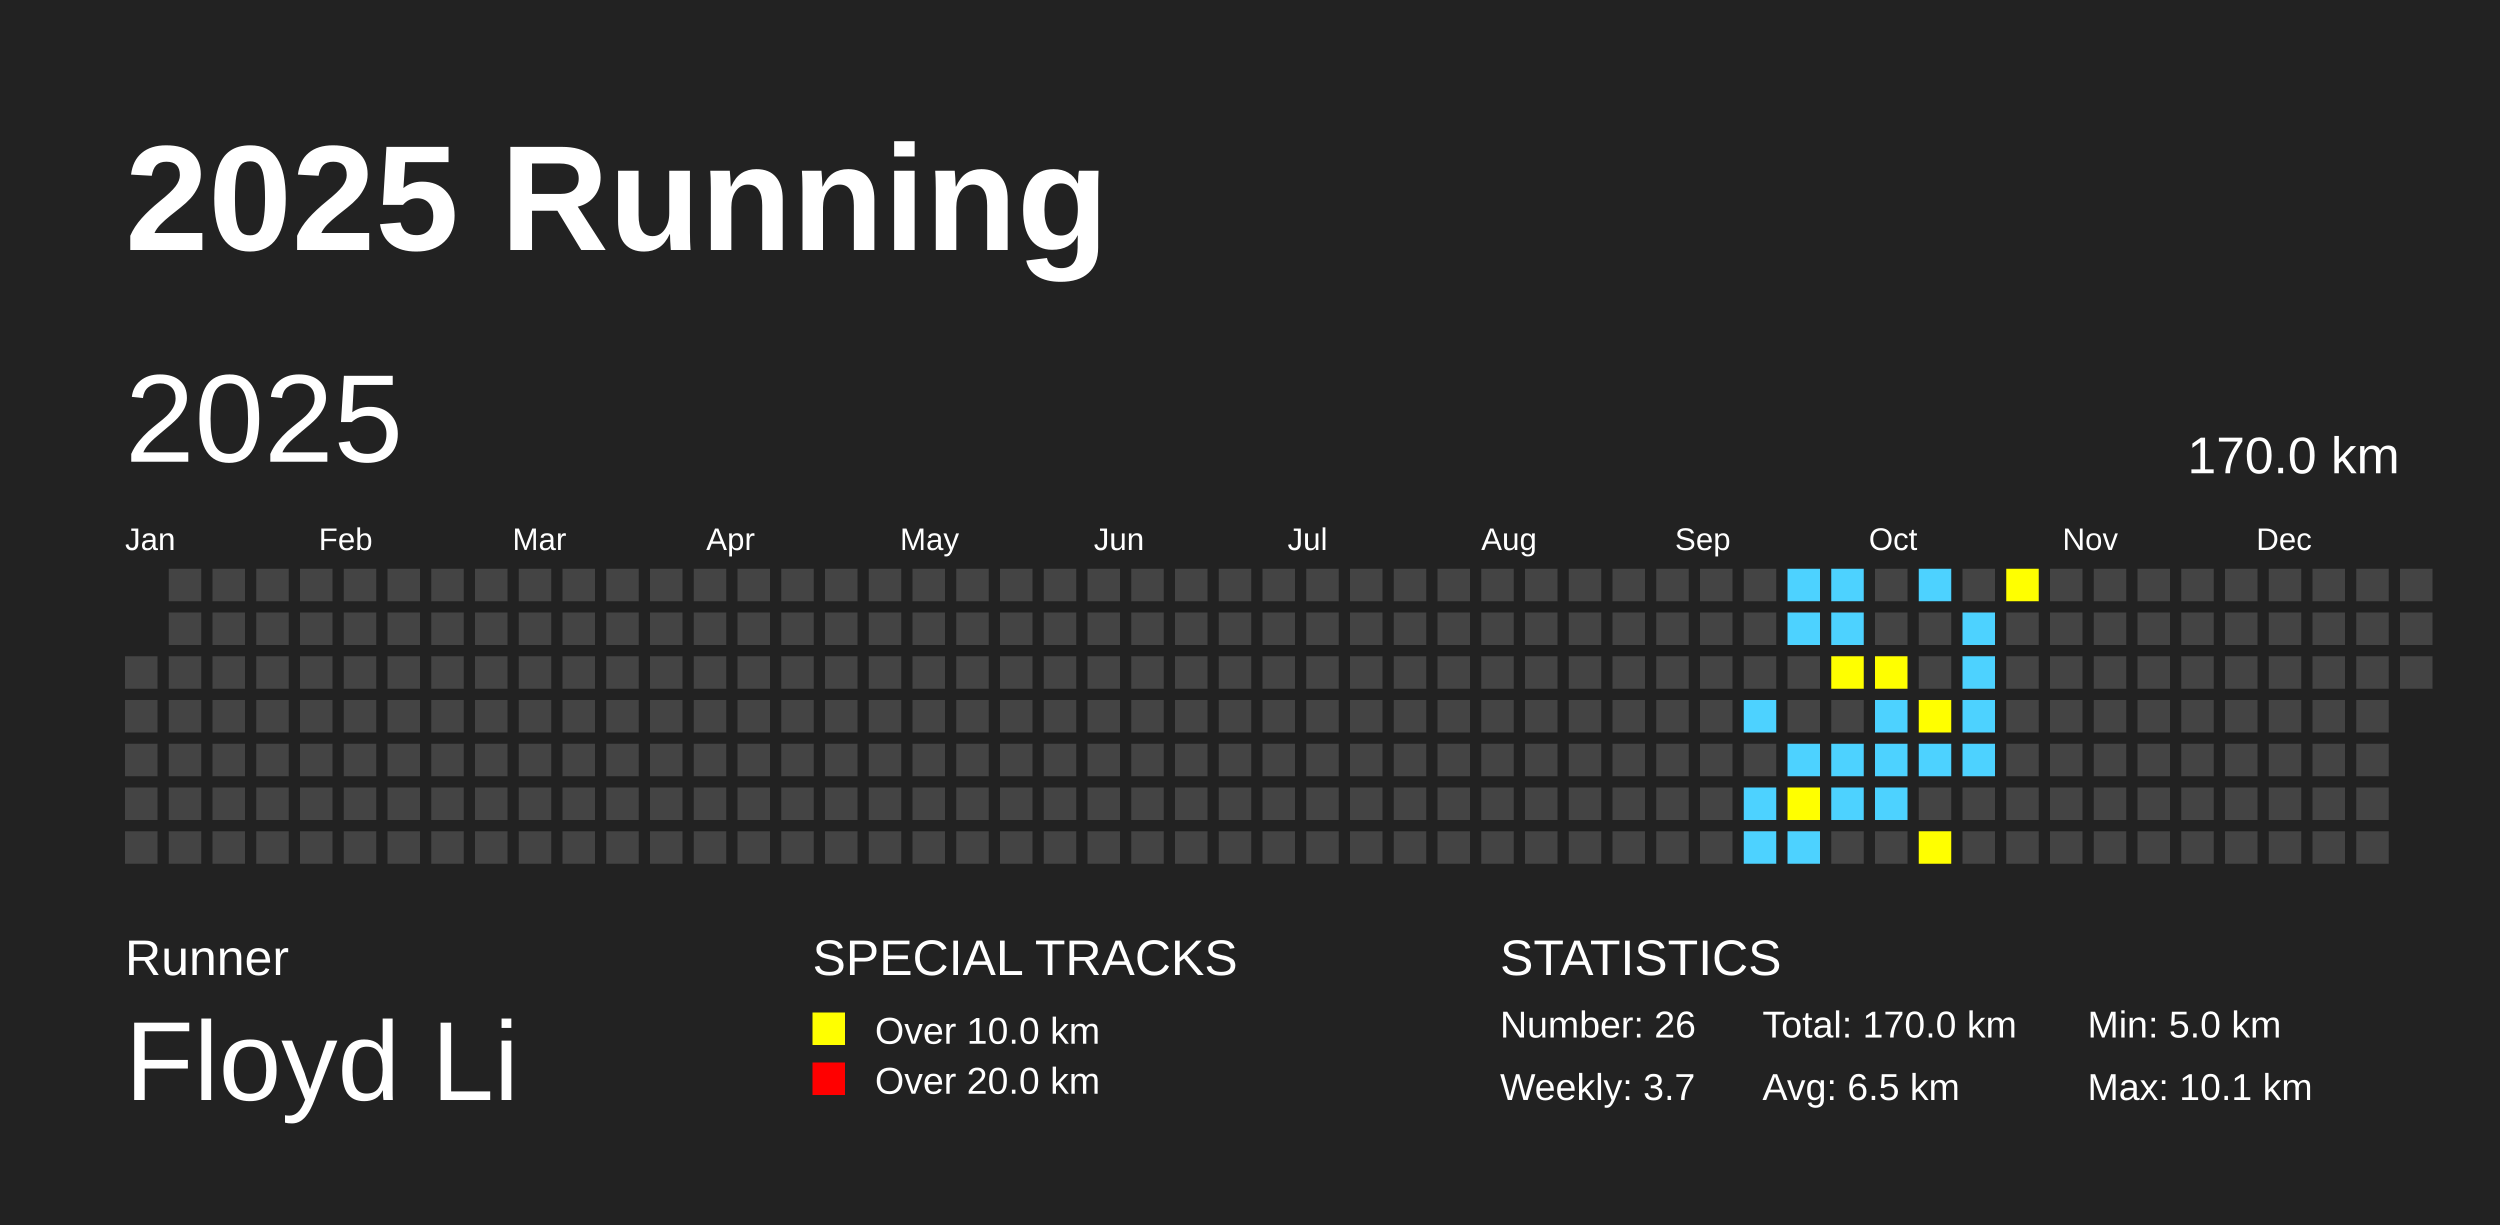
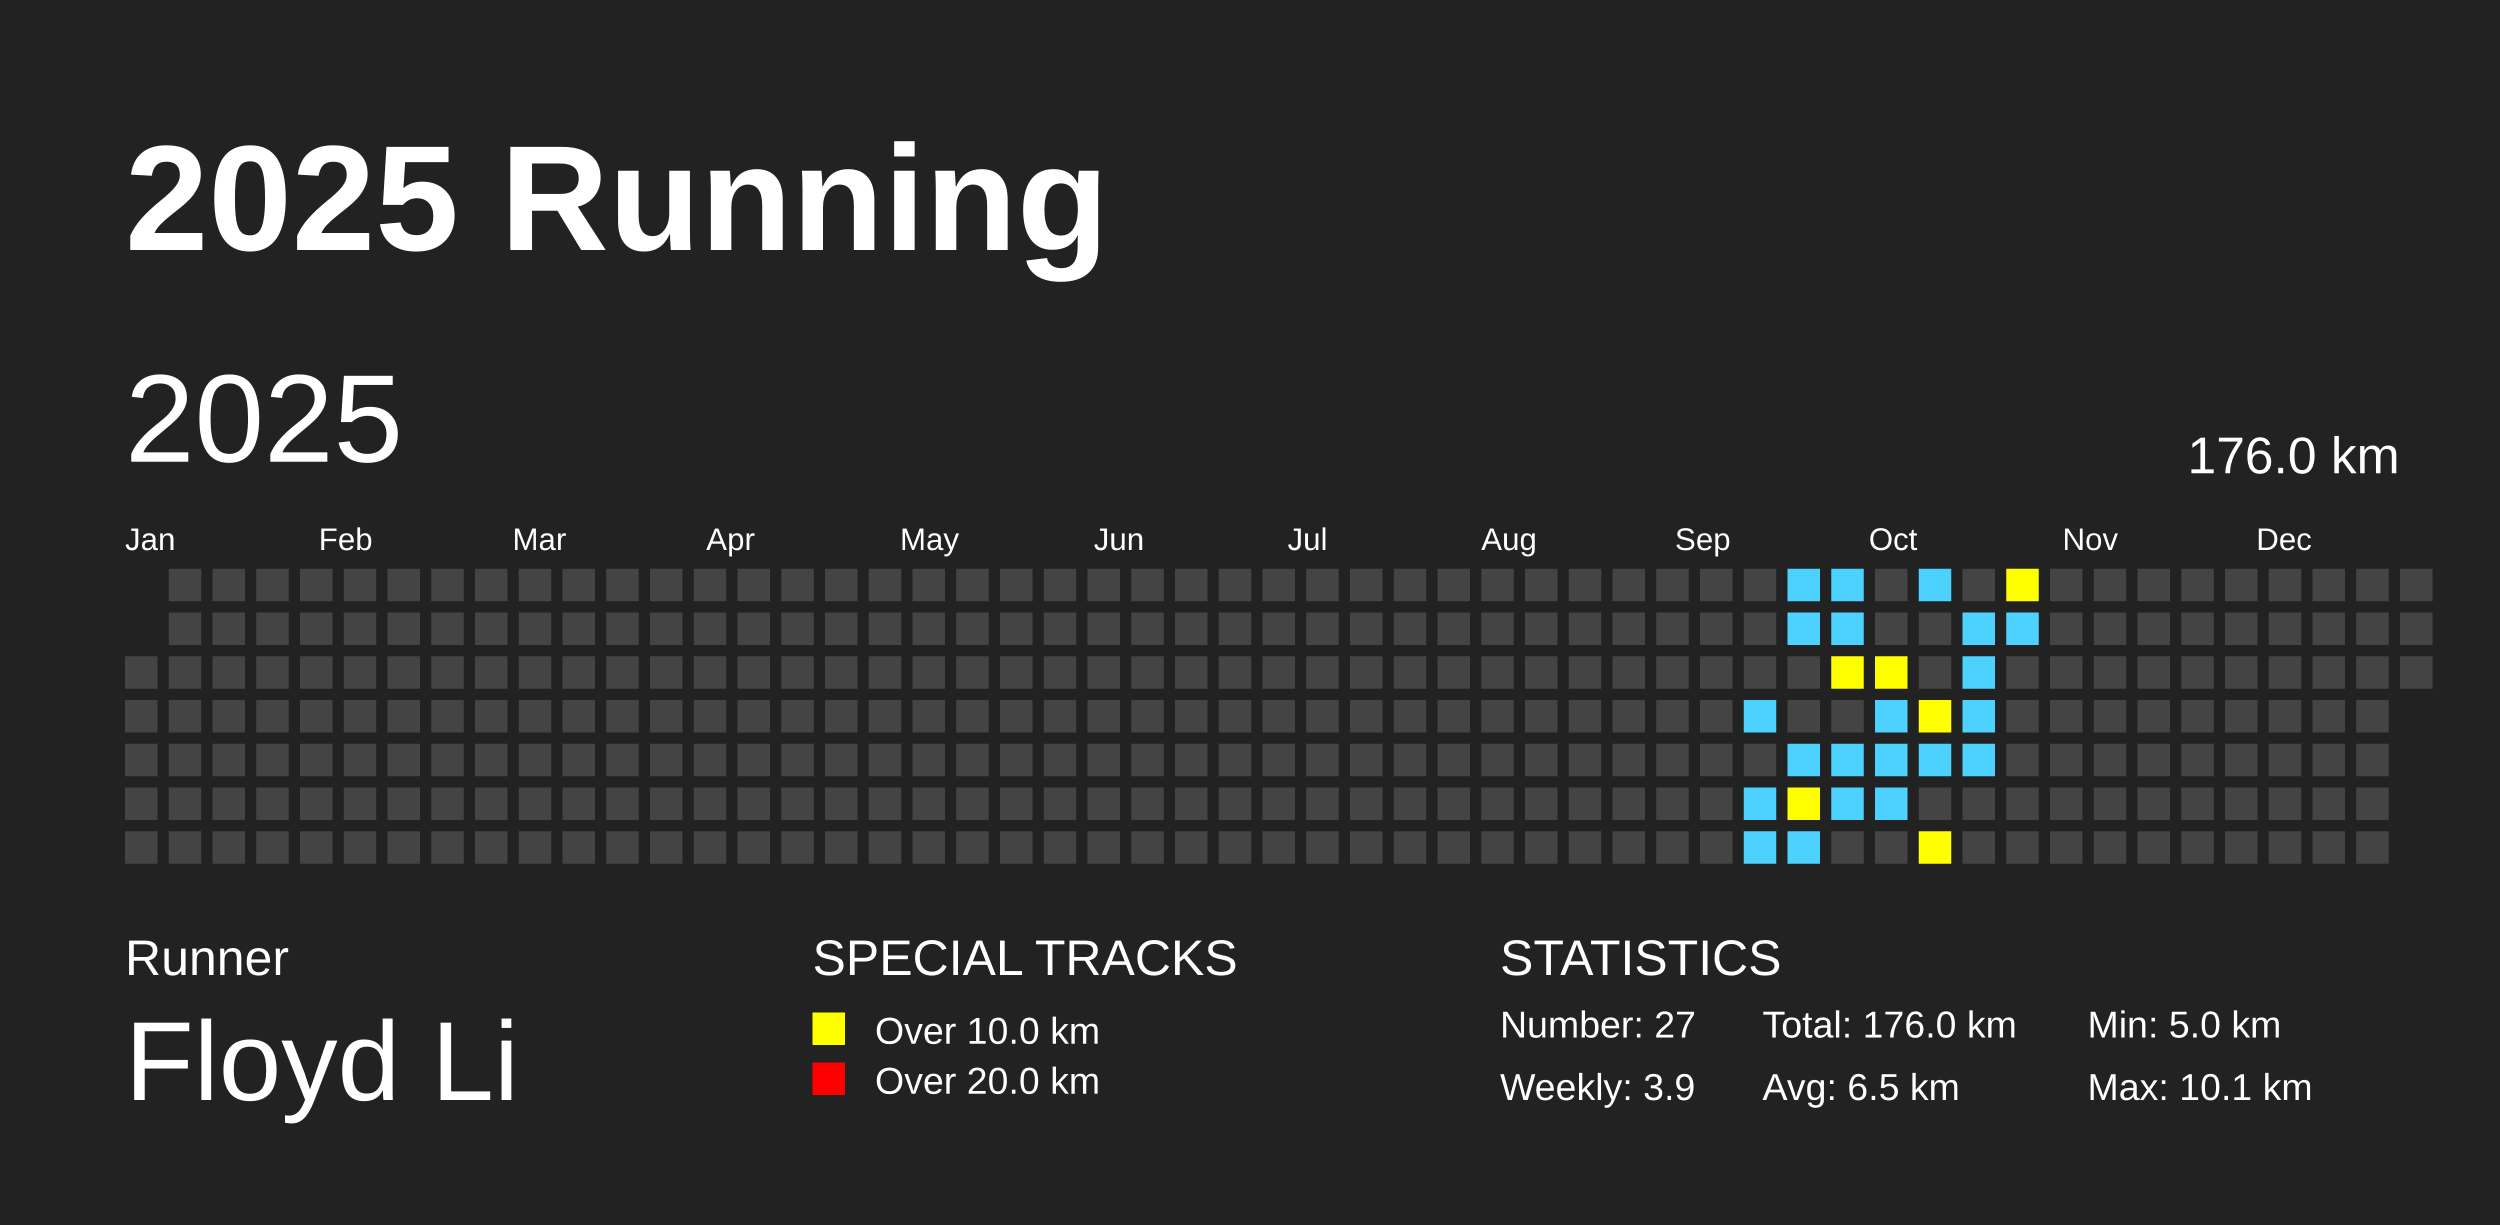
<svg xmlns="http://www.w3.org/2000/svg" baseProfile="full" height="98mm" version="1.1" viewBox="0,0,200,98" width="200mm">
  <defs />
  <rect fill="#222222" height="98" width="200" x="0" y="0" />
  <text fill="#FFFFFF" style="font-size:12px; font-family:Arial; font-weight:bold;" x="10" y="20">2025 Running</text>
  <text fill="#FFFFFF" style="font-size:4px; font-family:Arial" x="10" y="78">Runner</text>
  <text fill="#FFFFFF" style="font-size:9px; font-family:Arial" x="10" y="88">Floyd Li</text>
  <text fill="#FFFFFF" style="font-size:4px; font-family:Arial" x="65" y="78">SPECIAL TRACKS</text>
  <rect fill="yellow" height="2.6" width="2.6" x="65" y="81" />
  <text fill="#FFFFFF" style="font-size:3px; font-family:Arial" x="70" y="83.5">Over 10.0 km</text>
  <rect fill="red" height="2.6" width="2.6" x="65" y="85" />
  <text fill="#FFFFFF" style="font-size:3px; font-family:Arial" x="70" y="87.5">Over 20.0 km</text>
  <text fill="#FFFFFF" style="font-size:4px; font-family:Arial" x="120" y="78">STATISTICS</text>
-   <text fill="#FFFFFF" style="font-size:3px; font-family:Arial" x="120" y="83">Number: 26</text>
-   <text fill="#FFFFFF" style="font-size:3px; font-family:Arial" x="120" y="88">Weekly: 3.7</text>
-   <text fill="#FFFFFF" style="font-size:3px; font-family:Arial" x="141" y="83">Total: 170.0 km</text>
+   <text fill="#FFFFFF" style="font-size:3px; font-family:Arial" x="120" y="83">Number: 27</text>
+   <text fill="#FFFFFF" style="font-size:3px; font-family:Arial" x="120" y="88">Weekly: 3.9</text>
+   <text fill="#FFFFFF" style="font-size:3px; font-family:Arial" x="141" y="83">Total: 176.0 km</text>
  <text fill="#FFFFFF" style="font-size:3px; font-family:Arial" x="141" y="88">Avg: 6.5 km</text>
  <text fill="#FFFFFF" style="font-size:3px; font-family:Arial" x="167" y="83">Min: 5.0 km</text>
  <text fill="#FFFFFF" style="font-size:3px; font-family:Arial" x="167" y="88">Max: 10.1 km</text>
  <text dominant-baseline="hanging" fill="#FFFFFF" style="font-size:10.0px; font-family:Arial;" x="10" y="30">2025</text>
-   <text dominant-baseline="hanging" fill="#FFFFFF" style="font-size:4.125px; font-family:Arial;" x="175" y="35">170.0 km</text>
+   <text dominant-baseline="hanging" fill="#FFFFFF" style="font-size:4.125px; font-family:Arial;" x="175" y="35">176.0 km</text>
  <text fill="#FFFFFF" style="font-size:2.5px; font-family:Arial" x="10.0" y="44">Jan</text>
  <text fill="#FFFFFF" style="font-size:2.5px; font-family:Arial" x="25.5" y="44">Feb</text>
  <text fill="#FFFFFF" style="font-size:2.5px; font-family:Arial" x="41.0" y="44">Mar</text>
  <text fill="#FFFFFF" style="font-size:2.5px; font-family:Arial" x="56.5" y="44">Apr</text>
  <text fill="#FFFFFF" style="font-size:2.5px; font-family:Arial" x="72.0" y="44">May</text>
  <text fill="#FFFFFF" style="font-size:2.5px; font-family:Arial" x="87.5" y="44">Jun</text>
  <text fill="#FFFFFF" style="font-size:2.5px; font-family:Arial" x="103.0" y="44">Jul</text>
  <text fill="#FFFFFF" style="font-size:2.5px; font-family:Arial" x="118.5" y="44">Aug</text>
  <text fill="#FFFFFF" style="font-size:2.5px; font-family:Arial" x="134.0" y="44">Sep</text>
  <text fill="#FFFFFF" style="font-size:2.5px; font-family:Arial" x="149.5" y="44">Oct</text>
  <text fill="#FFFFFF" style="font-size:2.5px; font-family:Arial" x="165.0" y="44">Nov</text>
  <text fill="#FFFFFF" style="font-size:2.5px; font-family:Arial" x="180.5" y="44">Dec</text>
  <rect fill="#444444" height="2.6" width="2.6" x="10.0" y="52.5" />
  <rect fill="#444444" height="2.6" width="2.6" x="10.0" y="56.0" />
  <rect fill="#444444" height="2.6" width="2.6" x="10.0" y="59.5" />
  <rect fill="#444444" height="2.6" width="2.6" x="10.0" y="63.0" />
  <rect fill="#444444" height="2.6" width="2.6" x="10.0" y="66.5" />
  <rect fill="#444444" height="2.6" width="2.6" x="13.5" y="45.5" />
  <rect fill="#444444" height="2.6" width="2.6" x="13.5" y="49.0" />
  <rect fill="#444444" height="2.6" width="2.6" x="13.5" y="52.5" />
  <rect fill="#444444" height="2.6" width="2.6" x="13.5" y="56.0" />
  <rect fill="#444444" height="2.6" width="2.6" x="13.5" y="59.5" />
  <rect fill="#444444" height="2.6" width="2.6" x="13.5" y="63.0" />
  <rect fill="#444444" height="2.6" width="2.6" x="13.5" y="66.5" />
  <rect fill="#444444" height="2.6" width="2.6" x="17.0" y="45.5" />
  <rect fill="#444444" height="2.6" width="2.6" x="17.0" y="49.0" />
  <rect fill="#444444" height="2.6" width="2.6" x="17.0" y="52.5" />
  <rect fill="#444444" height="2.6" width="2.6" x="17.0" y="56.0" />
  <rect fill="#444444" height="2.6" width="2.6" x="17.0" y="59.5" />
  <rect fill="#444444" height="2.6" width="2.6" x="17.0" y="63.0" />
  <rect fill="#444444" height="2.6" width="2.6" x="17.0" y="66.5" />
  <rect fill="#444444" height="2.6" width="2.6" x="20.5" y="45.5" />
  <rect fill="#444444" height="2.6" width="2.6" x="20.5" y="49.0" />
  <rect fill="#444444" height="2.6" width="2.6" x="20.5" y="52.5" />
  <rect fill="#444444" height="2.6" width="2.6" x="20.5" y="56.0" />
  <rect fill="#444444" height="2.6" width="2.6" x="20.5" y="59.5" />
  <rect fill="#444444" height="2.6" width="2.6" x="20.5" y="63.0" />
  <rect fill="#444444" height="2.6" width="2.6" x="20.5" y="66.5" />
  <rect fill="#444444" height="2.6" width="2.6" x="24.0" y="45.5" />
  <rect fill="#444444" height="2.6" width="2.6" x="24.0" y="49.0" />
  <rect fill="#444444" height="2.6" width="2.6" x="24.0" y="52.5" />
  <rect fill="#444444" height="2.6" width="2.6" x="24.0" y="56.0" />
  <rect fill="#444444" height="2.6" width="2.6" x="24.0" y="59.5" />
  <rect fill="#444444" height="2.6" width="2.6" x="24.0" y="63.0" />
  <rect fill="#444444" height="2.6" width="2.6" x="24.0" y="66.5" />
  <rect fill="#444444" height="2.6" width="2.6" x="27.5" y="45.5" />
  <rect fill="#444444" height="2.6" width="2.6" x="27.5" y="49.0" />
  <rect fill="#444444" height="2.6" width="2.6" x="27.5" y="52.5" />
  <rect fill="#444444" height="2.6" width="2.6" x="27.5" y="56.0" />
  <rect fill="#444444" height="2.6" width="2.6" x="27.5" y="59.5" />
  <rect fill="#444444" height="2.6" width="2.6" x="27.5" y="63.0" />
  <rect fill="#444444" height="2.6" width="2.6" x="27.5" y="66.5" />
  <rect fill="#444444" height="2.6" width="2.6" x="31.0" y="45.5" />
  <rect fill="#444444" height="2.6" width="2.6" x="31.0" y="49.0" />
  <rect fill="#444444" height="2.6" width="2.6" x="31.0" y="52.5" />
  <rect fill="#444444" height="2.6" width="2.6" x="31.0" y="56.0" />
  <rect fill="#444444" height="2.6" width="2.6" x="31.0" y="59.5" />
  <rect fill="#444444" height="2.6" width="2.6" x="31.0" y="63.0" />
  <rect fill="#444444" height="2.6" width="2.6" x="31.0" y="66.5" />
  <rect fill="#444444" height="2.6" width="2.6" x="34.5" y="45.5" />
  <rect fill="#444444" height="2.6" width="2.6" x="34.5" y="49.0" />
  <rect fill="#444444" height="2.6" width="2.6" x="34.5" y="52.5" />
  <rect fill="#444444" height="2.6" width="2.6" x="34.5" y="56.0" />
  <rect fill="#444444" height="2.6" width="2.6" x="34.5" y="59.5" />
  <rect fill="#444444" height="2.6" width="2.6" x="34.5" y="63.0" />
  <rect fill="#444444" height="2.6" width="2.6" x="34.5" y="66.5" />
  <rect fill="#444444" height="2.6" width="2.6" x="38.0" y="45.5" />
  <rect fill="#444444" height="2.6" width="2.6" x="38.0" y="49.0" />
  <rect fill="#444444" height="2.6" width="2.6" x="38.0" y="52.5" />
  <rect fill="#444444" height="2.6" width="2.6" x="38.0" y="56.0" />
  <rect fill="#444444" height="2.6" width="2.6" x="38.0" y="59.5" />
  <rect fill="#444444" height="2.6" width="2.6" x="38.0" y="63.0" />
  <rect fill="#444444" height="2.6" width="2.6" x="38.0" y="66.5" />
  <rect fill="#444444" height="2.6" width="2.6" x="41.5" y="45.5" />
  <rect fill="#444444" height="2.6" width="2.6" x="41.5" y="49.0" />
  <rect fill="#444444" height="2.6" width="2.6" x="41.5" y="52.5" />
  <rect fill="#444444" height="2.6" width="2.6" x="41.5" y="56.0" />
  <rect fill="#444444" height="2.6" width="2.6" x="41.5" y="59.5" />
  <rect fill="#444444" height="2.6" width="2.6" x="41.5" y="63.0" />
  <rect fill="#444444" height="2.6" width="2.6" x="41.5" y="66.5" />
  <rect fill="#444444" height="2.6" width="2.6" x="45.0" y="45.5" />
  <rect fill="#444444" height="2.6" width="2.6" x="45.0" y="49.0" />
  <rect fill="#444444" height="2.6" width="2.6" x="45.0" y="52.5" />
  <rect fill="#444444" height="2.6" width="2.6" x="45.0" y="56.0" />
  <rect fill="#444444" height="2.6" width="2.6" x="45.0" y="59.5" />
  <rect fill="#444444" height="2.6" width="2.6" x="45.0" y="63.0" />
  <rect fill="#444444" height="2.6" width="2.6" x="45.0" y="66.5" />
  <rect fill="#444444" height="2.6" width="2.6" x="48.5" y="45.5" />
  <rect fill="#444444" height="2.6" width="2.6" x="48.5" y="49.0" />
  <rect fill="#444444" height="2.6" width="2.6" x="48.5" y="52.5" />
  <rect fill="#444444" height="2.6" width="2.6" x="48.5" y="56.0" />
  <rect fill="#444444" height="2.6" width="2.6" x="48.5" y="59.5" />
  <rect fill="#444444" height="2.6" width="2.6" x="48.5" y="63.0" />
  <rect fill="#444444" height="2.6" width="2.6" x="48.5" y="66.5" />
  <rect fill="#444444" height="2.6" width="2.6" x="52.0" y="45.5" />
  <rect fill="#444444" height="2.6" width="2.6" x="52.0" y="49.0" />
  <rect fill="#444444" height="2.6" width="2.6" x="52.0" y="52.5" />
  <rect fill="#444444" height="2.6" width="2.6" x="52.0" y="56.0" />
  <rect fill="#444444" height="2.6" width="2.6" x="52.0" y="59.5" />
  <rect fill="#444444" height="2.6" width="2.6" x="52.0" y="63.0" />
  <rect fill="#444444" height="2.6" width="2.6" x="52.0" y="66.5" />
  <rect fill="#444444" height="2.6" width="2.6" x="55.5" y="45.5" />
  <rect fill="#444444" height="2.6" width="2.6" x="55.5" y="49.0" />
  <rect fill="#444444" height="2.6" width="2.6" x="55.5" y="52.5" />
  <rect fill="#444444" height="2.6" width="2.6" x="55.5" y="56.0" />
  <rect fill="#444444" height="2.6" width="2.6" x="55.5" y="59.5" />
  <rect fill="#444444" height="2.6" width="2.6" x="55.5" y="63.0" />
  <rect fill="#444444" height="2.6" width="2.6" x="55.5" y="66.5" />
  <rect fill="#444444" height="2.6" width="2.6" x="59.0" y="45.5" />
  <rect fill="#444444" height="2.6" width="2.6" x="59.0" y="49.0" />
  <rect fill="#444444" height="2.6" width="2.6" x="59.0" y="52.5" />
  <rect fill="#444444" height="2.6" width="2.6" x="59.0" y="56.0" />
  <rect fill="#444444" height="2.6" width="2.6" x="59.0" y="59.5" />
  <rect fill="#444444" height="2.6" width="2.6" x="59.0" y="63.0" />
  <rect fill="#444444" height="2.6" width="2.6" x="59.0" y="66.5" />
  <rect fill="#444444" height="2.6" width="2.6" x="62.5" y="45.5" />
  <rect fill="#444444" height="2.6" width="2.6" x="62.5" y="49.0" />
  <rect fill="#444444" height="2.6" width="2.6" x="62.5" y="52.5" />
  <rect fill="#444444" height="2.6" width="2.6" x="62.5" y="56.0" />
  <rect fill="#444444" height="2.6" width="2.6" x="62.5" y="59.5" />
  <rect fill="#444444" height="2.6" width="2.6" x="62.5" y="63.0" />
  <rect fill="#444444" height="2.6" width="2.6" x="62.5" y="66.5" />
  <rect fill="#444444" height="2.6" width="2.6" x="66.0" y="45.5" />
  <rect fill="#444444" height="2.6" width="2.6" x="66.0" y="49.0" />
  <rect fill="#444444" height="2.6" width="2.6" x="66.0" y="52.5" />
  <rect fill="#444444" height="2.6" width="2.6" x="66.0" y="56.0" />
  <rect fill="#444444" height="2.6" width="2.6" x="66.0" y="59.5" />
  <rect fill="#444444" height="2.6" width="2.6" x="66.0" y="63.0" />
  <rect fill="#444444" height="2.6" width="2.6" x="66.0" y="66.5" />
  <rect fill="#444444" height="2.6" width="2.6" x="69.5" y="45.5" />
  <rect fill="#444444" height="2.6" width="2.6" x="69.5" y="49.0" />
  <rect fill="#444444" height="2.6" width="2.6" x="69.5" y="52.5" />
  <rect fill="#444444" height="2.6" width="2.6" x="69.5" y="56.0" />
  <rect fill="#444444" height="2.6" width="2.6" x="69.5" y="59.5" />
  <rect fill="#444444" height="2.6" width="2.6" x="69.5" y="63.0" />
  <rect fill="#444444" height="2.6" width="2.6" x="69.5" y="66.5" />
  <rect fill="#444444" height="2.6" width="2.6" x="73.0" y="45.5" />
  <rect fill="#444444" height="2.6" width="2.6" x="73.0" y="49.0" />
  <rect fill="#444444" height="2.6" width="2.6" x="73.0" y="52.5" />
  <rect fill="#444444" height="2.6" width="2.6" x="73.0" y="56.0" />
  <rect fill="#444444" height="2.6" width="2.6" x="73.0" y="59.5" />
  <rect fill="#444444" height="2.6" width="2.6" x="73.0" y="63.0" />
  <rect fill="#444444" height="2.6" width="2.6" x="73.0" y="66.5" />
  <rect fill="#444444" height="2.6" width="2.6" x="76.5" y="45.5" />
  <rect fill="#444444" height="2.6" width="2.6" x="76.5" y="49.0" />
  <rect fill="#444444" height="2.6" width="2.6" x="76.5" y="52.5" />
  <rect fill="#444444" height="2.6" width="2.6" x="76.5" y="56.0" />
  <rect fill="#444444" height="2.6" width="2.6" x="76.5" y="59.5" />
  <rect fill="#444444" height="2.6" width="2.6" x="76.5" y="63.0" />
  <rect fill="#444444" height="2.6" width="2.6" x="76.5" y="66.5" />
  <rect fill="#444444" height="2.6" width="2.6" x="80.0" y="45.5" />
  <rect fill="#444444" height="2.6" width="2.6" x="80.0" y="49.0" />
  <rect fill="#444444" height="2.6" width="2.6" x="80.0" y="52.5" />
  <rect fill="#444444" height="2.6" width="2.6" x="80.0" y="56.0" />
  <rect fill="#444444" height="2.6" width="2.6" x="80.0" y="59.5" />
  <rect fill="#444444" height="2.6" width="2.6" x="80.0" y="63.0" />
  <rect fill="#444444" height="2.6" width="2.6" x="80.0" y="66.5" />
  <rect fill="#444444" height="2.6" width="2.6" x="83.5" y="45.5" />
  <rect fill="#444444" height="2.6" width="2.6" x="83.5" y="49.0" />
  <rect fill="#444444" height="2.6" width="2.6" x="83.5" y="52.5" />
  <rect fill="#444444" height="2.6" width="2.6" x="83.5" y="56.0" />
  <rect fill="#444444" height="2.6" width="2.6" x="83.5" y="59.5" />
  <rect fill="#444444" height="2.6" width="2.6" x="83.5" y="63.0" />
  <rect fill="#444444" height="2.6" width="2.6" x="83.5" y="66.5" />
  <rect fill="#444444" height="2.6" width="2.6" x="87.0" y="45.5" />
  <rect fill="#444444" height="2.6" width="2.6" x="87.0" y="49.0" />
  <rect fill="#444444" height="2.6" width="2.6" x="87.0" y="52.5" />
  <rect fill="#444444" height="2.6" width="2.6" x="87.0" y="56.0" />
  <rect fill="#444444" height="2.6" width="2.6" x="87.0" y="59.5" />
  <rect fill="#444444" height="2.6" width="2.6" x="87.0" y="63.0" />
  <rect fill="#444444" height="2.6" width="2.6" x="87.0" y="66.5" />
  <rect fill="#444444" height="2.6" width="2.6" x="90.5" y="45.5" />
  <rect fill="#444444" height="2.6" width="2.6" x="90.5" y="49.0" />
  <rect fill="#444444" height="2.6" width="2.6" x="90.5" y="52.5" />
  <rect fill="#444444" height="2.6" width="2.6" x="90.5" y="56.0" />
  <rect fill="#444444" height="2.6" width="2.6" x="90.5" y="59.5" />
  <rect fill="#444444" height="2.6" width="2.6" x="90.5" y="63.0" />
  <rect fill="#444444" height="2.6" width="2.6" x="90.5" y="66.5" />
  <rect fill="#444444" height="2.6" width="2.6" x="94.0" y="45.5" />
  <rect fill="#444444" height="2.6" width="2.6" x="94.0" y="49.0" />
  <rect fill="#444444" height="2.6" width="2.6" x="94.0" y="52.5" />
  <rect fill="#444444" height="2.6" width="2.6" x="94.0" y="56.0" />
  <rect fill="#444444" height="2.6" width="2.6" x="94.0" y="59.5" />
  <rect fill="#444444" height="2.6" width="2.6" x="94.0" y="63.0" />
  <rect fill="#444444" height="2.6" width="2.6" x="94.0" y="66.5" />
  <rect fill="#444444" height="2.6" width="2.6" x="97.5" y="45.5" />
  <rect fill="#444444" height="2.6" width="2.6" x="97.5" y="49.0" />
  <rect fill="#444444" height="2.6" width="2.6" x="97.5" y="52.5" />
  <rect fill="#444444" height="2.6" width="2.6" x="97.5" y="56.0" />
  <rect fill="#444444" height="2.6" width="2.6" x="97.5" y="59.5" />
  <rect fill="#444444" height="2.6" width="2.6" x="97.5" y="63.0" />
  <rect fill="#444444" height="2.6" width="2.6" x="97.5" y="66.5" />
  <rect fill="#444444" height="2.6" width="2.6" x="101.0" y="45.5" />
  <rect fill="#444444" height="2.6" width="2.6" x="101.0" y="49.0" />
  <rect fill="#444444" height="2.6" width="2.6" x="101.0" y="52.5" />
  <rect fill="#444444" height="2.6" width="2.6" x="101.0" y="56.0" />
  <rect fill="#444444" height="2.6" width="2.6" x="101.0" y="59.5" />
  <rect fill="#444444" height="2.6" width="2.6" x="101.0" y="63.0" />
  <rect fill="#444444" height="2.6" width="2.6" x="101.0" y="66.5" />
  <rect fill="#444444" height="2.6" width="2.6" x="104.5" y="45.5" />
  <rect fill="#444444" height="2.6" width="2.6" x="104.5" y="49.0" />
  <rect fill="#444444" height="2.6" width="2.6" x="104.5" y="52.5" />
  <rect fill="#444444" height="2.6" width="2.6" x="104.5" y="56.0" />
  <rect fill="#444444" height="2.6" width="2.6" x="104.5" y="59.5" />
  <rect fill="#444444" height="2.6" width="2.6" x="104.5" y="63.0" />
  <rect fill="#444444" height="2.6" width="2.6" x="104.5" y="66.5" />
  <rect fill="#444444" height="2.6" width="2.6" x="108.0" y="45.5" />
  <rect fill="#444444" height="2.6" width="2.6" x="108.0" y="49.0" />
  <rect fill="#444444" height="2.6" width="2.6" x="108.0" y="52.5" />
  <rect fill="#444444" height="2.6" width="2.6" x="108.0" y="56.0" />
  <rect fill="#444444" height="2.6" width="2.6" x="108.0" y="59.5" />
  <rect fill="#444444" height="2.6" width="2.6" x="108.0" y="63.0" />
  <rect fill="#444444" height="2.6" width="2.6" x="108.0" y="66.5" />
  <rect fill="#444444" height="2.6" width="2.6" x="111.5" y="45.5" />
  <rect fill="#444444" height="2.6" width="2.6" x="111.5" y="49.0" />
  <rect fill="#444444" height="2.6" width="2.6" x="111.5" y="52.5" />
  <rect fill="#444444" height="2.6" width="2.6" x="111.5" y="56.0" />
  <rect fill="#444444" height="2.6" width="2.6" x="111.5" y="59.5" />
  <rect fill="#444444" height="2.6" width="2.6" x="111.5" y="63.0" />
  <rect fill="#444444" height="2.6" width="2.6" x="111.5" y="66.5" />
  <rect fill="#444444" height="2.6" width="2.6" x="115.0" y="45.5" />
  <rect fill="#444444" height="2.6" width="2.6" x="115.0" y="49.0" />
  <rect fill="#444444" height="2.6" width="2.6" x="115.0" y="52.5" />
  <rect fill="#444444" height="2.6" width="2.6" x="115.0" y="56.0" />
  <rect fill="#444444" height="2.6" width="2.6" x="115.0" y="59.5" />
  <rect fill="#444444" height="2.6" width="2.6" x="115.0" y="63.0" />
  <rect fill="#444444" height="2.6" width="2.6" x="115.0" y="66.5" />
  <rect fill="#444444" height="2.6" width="2.6" x="118.5" y="45.5" />
  <rect fill="#444444" height="2.6" width="2.6" x="118.5" y="49.0" />
  <rect fill="#444444" height="2.6" width="2.6" x="118.5" y="52.5" />
  <rect fill="#444444" height="2.6" width="2.6" x="118.5" y="56.0" />
  <rect fill="#444444" height="2.6" width="2.6" x="118.5" y="59.5" />
  <rect fill="#444444" height="2.6" width="2.6" x="118.5" y="63.0" />
  <rect fill="#444444" height="2.6" width="2.6" x="118.5" y="66.5" />
  <rect fill="#444444" height="2.6" width="2.6" x="122.0" y="45.5" />
  <rect fill="#444444" height="2.6" width="2.6" x="122.0" y="49.0" />
  <rect fill="#444444" height="2.6" width="2.6" x="122.0" y="52.5" />
  <rect fill="#444444" height="2.6" width="2.6" x="122.0" y="56.0" />
  <rect fill="#444444" height="2.6" width="2.6" x="122.0" y="59.5" />
  <rect fill="#444444" height="2.6" width="2.6" x="122.0" y="63.0" />
  <rect fill="#444444" height="2.6" width="2.6" x="122.0" y="66.5" />
  <rect fill="#444444" height="2.6" width="2.6" x="125.5" y="45.5" />
  <rect fill="#444444" height="2.6" width="2.6" x="125.5" y="49.0" />
  <rect fill="#444444" height="2.6" width="2.6" x="125.5" y="52.5" />
  <rect fill="#444444" height="2.6" width="2.6" x="125.5" y="56.0" />
  <rect fill="#444444" height="2.6" width="2.6" x="125.5" y="59.5" />
  <rect fill="#444444" height="2.6" width="2.6" x="125.5" y="63.0" />
  <rect fill="#444444" height="2.6" width="2.6" x="125.5" y="66.5" />
  <rect fill="#444444" height="2.6" width="2.6" x="129.0" y="45.5" />
  <rect fill="#444444" height="2.6" width="2.6" x="129.0" y="49.0" />
  <rect fill="#444444" height="2.6" width="2.6" x="129.0" y="52.5" />
  <rect fill="#444444" height="2.6" width="2.6" x="129.0" y="56.0" />
  <rect fill="#444444" height="2.6" width="2.6" x="129.0" y="59.5" />
  <rect fill="#444444" height="2.6" width="2.6" x="129.0" y="63.0" />
  <rect fill="#444444" height="2.6" width="2.6" x="129.0" y="66.5" />
  <rect fill="#444444" height="2.6" width="2.6" x="132.5" y="45.5" />
  <rect fill="#444444" height="2.6" width="2.6" x="132.5" y="49.0" />
  <rect fill="#444444" height="2.6" width="2.6" x="132.5" y="52.5" />
  <rect fill="#444444" height="2.6" width="2.6" x="132.5" y="56.0" />
  <rect fill="#444444" height="2.6" width="2.6" x="132.5" y="59.5" />
  <rect fill="#444444" height="2.6" width="2.6" x="132.5" y="63.0" />
  <rect fill="#444444" height="2.6" width="2.6" x="132.5" y="66.5" />
  <rect fill="#444444" height="2.6" width="2.6" x="136.0" y="45.5" />
  <rect fill="#444444" height="2.6" width="2.6" x="136.0" y="49.0" />
  <rect fill="#444444" height="2.6" width="2.6" x="136.0" y="52.5" />
  <rect fill="#444444" height="2.6" width="2.6" x="136.0" y="56.0" />
  <rect fill="#444444" height="2.6" width="2.6" x="136.0" y="59.5" />
  <rect fill="#444444" height="2.6" width="2.6" x="136.0" y="63.0" />
  <rect fill="#444444" height="2.6" width="2.6" x="136.0" y="66.5" />
  <rect fill="#444444" height="2.6" width="2.6" x="139.5" y="45.5" />
  <rect fill="#444444" height="2.6" width="2.6" x="139.5" y="49.0" />
  <rect fill="#444444" height="2.6" width="2.6" x="139.5" y="52.5" />
  <rect fill="#4DD2FF" height="2.6" width="2.6" x="139.5" y="56.0" />
  <rect fill="#444444" height="2.6" width="2.6" x="139.5" y="59.5" />
  <rect fill="#4DD2FF" height="2.6" width="2.6" x="139.5" y="63.0" />
  <rect fill="#4DD2FF" height="2.6" width="2.6" x="139.5" y="66.5" />
  <rect fill="#4DD2FF" height="2.6" width="2.6" x="143.0" y="45.5" />
  <rect fill="#4DD2FF" height="2.6" width="2.6" x="143.0" y="49.0" />
  <rect fill="#444444" height="2.6" width="2.6" x="143.0" y="52.5" />
  <rect fill="#444444" height="2.6" width="2.6" x="143.0" y="56.0" />
  <rect fill="#4DD2FF" height="2.6" width="2.6" x="143.0" y="59.5" />
  <rect fill="yellow" height="2.6" width="2.6" x="143.0" y="63.0" />
  <rect fill="#4DD2FF" height="2.6" width="2.6" x="143.0" y="66.5" />
  <rect fill="#4DD2FF" height="2.6" width="2.6" x="146.5" y="45.5" />
  <rect fill="#4DD2FF" height="2.6" width="2.6" x="146.5" y="49.0" />
  <rect fill="yellow" height="2.6" width="2.6" x="146.5" y="52.5" />
  <rect fill="#444444" height="2.6" width="2.6" x="146.5" y="56.0" />
  <rect fill="#4DD2FF" height="2.6" width="2.6" x="146.5" y="59.5" />
  <rect fill="#4DD2FF" height="2.6" width="2.6" x="146.5" y="63.0" />
  <rect fill="#444444" height="2.6" width="2.6" x="146.5" y="66.5" />
  <rect fill="#444444" height="2.6" width="2.6" x="150.0" y="45.5" />
  <rect fill="#444444" height="2.6" width="2.6" x="150.0" y="49.0" />
  <rect fill="yellow" height="2.6" width="2.6" x="150.0" y="52.5" />
  <rect fill="#4DD2FF" height="2.6" width="2.6" x="150.0" y="56.0" />
  <rect fill="#4DD2FF" height="2.6" width="2.6" x="150.0" y="59.5" />
  <rect fill="#4DD2FF" height="2.6" width="2.6" x="150.0" y="63.0" />
  <rect fill="#444444" height="2.6" width="2.6" x="150.0" y="66.5" />
  <rect fill="#4DD2FF" height="2.6" width="2.6" x="153.5" y="45.5" />
  <rect fill="#444444" height="2.6" width="2.6" x="153.5" y="49.0" />
  <rect fill="#444444" height="2.6" width="2.6" x="153.5" y="52.5" />
  <rect fill="yellow" height="2.6" width="2.6" x="153.5" y="56.0" />
  <rect fill="#4DD2FF" height="2.6" width="2.6" x="153.5" y="59.5" />
  <rect fill="#444444" height="2.6" width="2.6" x="153.5" y="63.0" />
  <rect fill="yellow" height="2.6" width="2.6" x="153.5" y="66.5" />
  <rect fill="#444444" height="2.6" width="2.6" x="157.0" y="45.5" />
  <rect fill="#4DD2FF" height="2.6" width="2.6" x="157.0" y="49.0" />
  <rect fill="#4DD2FF" height="2.6" width="2.6" x="157.0" y="52.5" />
  <rect fill="#4DD2FF" height="2.6" width="2.6" x="157.0" y="56.0" />
  <rect fill="#4DD2FF" height="2.6" width="2.6" x="157.0" y="59.5" />
  <rect fill="#444444" height="2.6" width="2.6" x="157.0" y="63.0" />
  <rect fill="#444444" height="2.6" width="2.6" x="157.0" y="66.5" />
  <rect fill="yellow" height="2.6" width="2.6" x="160.5" y="45.5" />
-   <rect fill="#444444" height="2.6" width="2.6" x="160.5" y="49.0" />
+   <rect fill="#4DD2FF" height="2.6" width="2.6" x="160.5" y="49.0" />
  <rect fill="#444444" height="2.6" width="2.6" x="160.5" y="52.5" />
  <rect fill="#444444" height="2.6" width="2.6" x="160.5" y="56.0" />
  <rect fill="#444444" height="2.6" width="2.6" x="160.5" y="59.5" />
  <rect fill="#444444" height="2.6" width="2.6" x="160.5" y="63.0" />
  <rect fill="#444444" height="2.6" width="2.6" x="160.5" y="66.5" />
  <rect fill="#444444" height="2.6" width="2.6" x="164.0" y="45.5" />
  <rect fill="#444444" height="2.6" width="2.6" x="164.0" y="49.0" />
  <rect fill="#444444" height="2.6" width="2.6" x="164.0" y="52.5" />
  <rect fill="#444444" height="2.6" width="2.6" x="164.0" y="56.0" />
  <rect fill="#444444" height="2.6" width="2.6" x="164.0" y="59.5" />
  <rect fill="#444444" height="2.6" width="2.6" x="164.0" y="63.0" />
  <rect fill="#444444" height="2.6" width="2.6" x="164.0" y="66.5" />
  <rect fill="#444444" height="2.6" width="2.6" x="167.5" y="45.5" />
  <rect fill="#444444" height="2.6" width="2.6" x="167.5" y="49.0" />
  <rect fill="#444444" height="2.6" width="2.6" x="167.5" y="52.5" />
  <rect fill="#444444" height="2.6" width="2.6" x="167.5" y="56.0" />
  <rect fill="#444444" height="2.6" width="2.6" x="167.5" y="59.5" />
  <rect fill="#444444" height="2.6" width="2.6" x="167.5" y="63.0" />
  <rect fill="#444444" height="2.6" width="2.6" x="167.5" y="66.5" />
  <rect fill="#444444" height="2.6" width="2.6" x="171.0" y="45.5" />
  <rect fill="#444444" height="2.6" width="2.6" x="171.0" y="49.0" />
  <rect fill="#444444" height="2.6" width="2.6" x="171.0" y="52.5" />
  <rect fill="#444444" height="2.6" width="2.6" x="171.0" y="56.0" />
  <rect fill="#444444" height="2.6" width="2.6" x="171.0" y="59.5" />
  <rect fill="#444444" height="2.6" width="2.6" x="171.0" y="63.0" />
  <rect fill="#444444" height="2.6" width="2.6" x="171.0" y="66.5" />
  <rect fill="#444444" height="2.6" width="2.6" x="174.5" y="45.5" />
  <rect fill="#444444" height="2.6" width="2.6" x="174.5" y="49.0" />
  <rect fill="#444444" height="2.6" width="2.6" x="174.5" y="52.5" />
  <rect fill="#444444" height="2.6" width="2.6" x="174.5" y="56.0" />
  <rect fill="#444444" height="2.6" width="2.6" x="174.5" y="59.5" />
  <rect fill="#444444" height="2.6" width="2.6" x="174.5" y="63.0" />
  <rect fill="#444444" height="2.6" width="2.6" x="174.5" y="66.5" />
  <rect fill="#444444" height="2.6" width="2.6" x="178.0" y="45.5" />
  <rect fill="#444444" height="2.6" width="2.6" x="178.0" y="49.0" />
  <rect fill="#444444" height="2.6" width="2.6" x="178.0" y="52.5" />
  <rect fill="#444444" height="2.6" width="2.6" x="178.0" y="56.0" />
  <rect fill="#444444" height="2.6" width="2.6" x="178.0" y="59.5" />
  <rect fill="#444444" height="2.6" width="2.6" x="178.0" y="63.0" />
  <rect fill="#444444" height="2.6" width="2.6" x="178.0" y="66.5" />
  <rect fill="#444444" height="2.6" width="2.6" x="181.5" y="45.5" />
  <rect fill="#444444" height="2.6" width="2.6" x="181.5" y="49.0" />
  <rect fill="#444444" height="2.6" width="2.6" x="181.5" y="52.5" />
  <rect fill="#444444" height="2.6" width="2.6" x="181.5" y="56.0" />
  <rect fill="#444444" height="2.6" width="2.6" x="181.5" y="59.5" />
  <rect fill="#444444" height="2.6" width="2.6" x="181.5" y="63.0" />
  <rect fill="#444444" height="2.6" width="2.6" x="181.5" y="66.5" />
  <rect fill="#444444" height="2.6" width="2.6" x="185.0" y="45.5" />
  <rect fill="#444444" height="2.6" width="2.6" x="185.0" y="49.0" />
  <rect fill="#444444" height="2.6" width="2.6" x="185.0" y="52.5" />
  <rect fill="#444444" height="2.6" width="2.6" x="185.0" y="56.0" />
  <rect fill="#444444" height="2.6" width="2.6" x="185.0" y="59.5" />
  <rect fill="#444444" height="2.6" width="2.6" x="185.0" y="63.0" />
  <rect fill="#444444" height="2.6" width="2.6" x="185.0" y="66.5" />
  <rect fill="#444444" height="2.6" width="2.6" x="188.5" y="45.5" />
  <rect fill="#444444" height="2.6" width="2.6" x="188.5" y="49.0" />
  <rect fill="#444444" height="2.6" width="2.6" x="188.5" y="52.5" />
  <rect fill="#444444" height="2.6" width="2.6" x="188.5" y="56.0" />
  <rect fill="#444444" height="2.6" width="2.6" x="188.5" y="59.5" />
  <rect fill="#444444" height="2.6" width="2.6" x="188.5" y="63.0" />
  <rect fill="#444444" height="2.6" width="2.6" x="188.5" y="66.5" />
  <rect fill="#444444" height="2.6" width="2.6" x="192.0" y="45.5" />
  <rect fill="#444444" height="2.6" width="2.6" x="192.0" y="49.0" />
  <rect fill="#444444" height="2.6" width="2.6" x="192.0" y="52.5" />
</svg>
